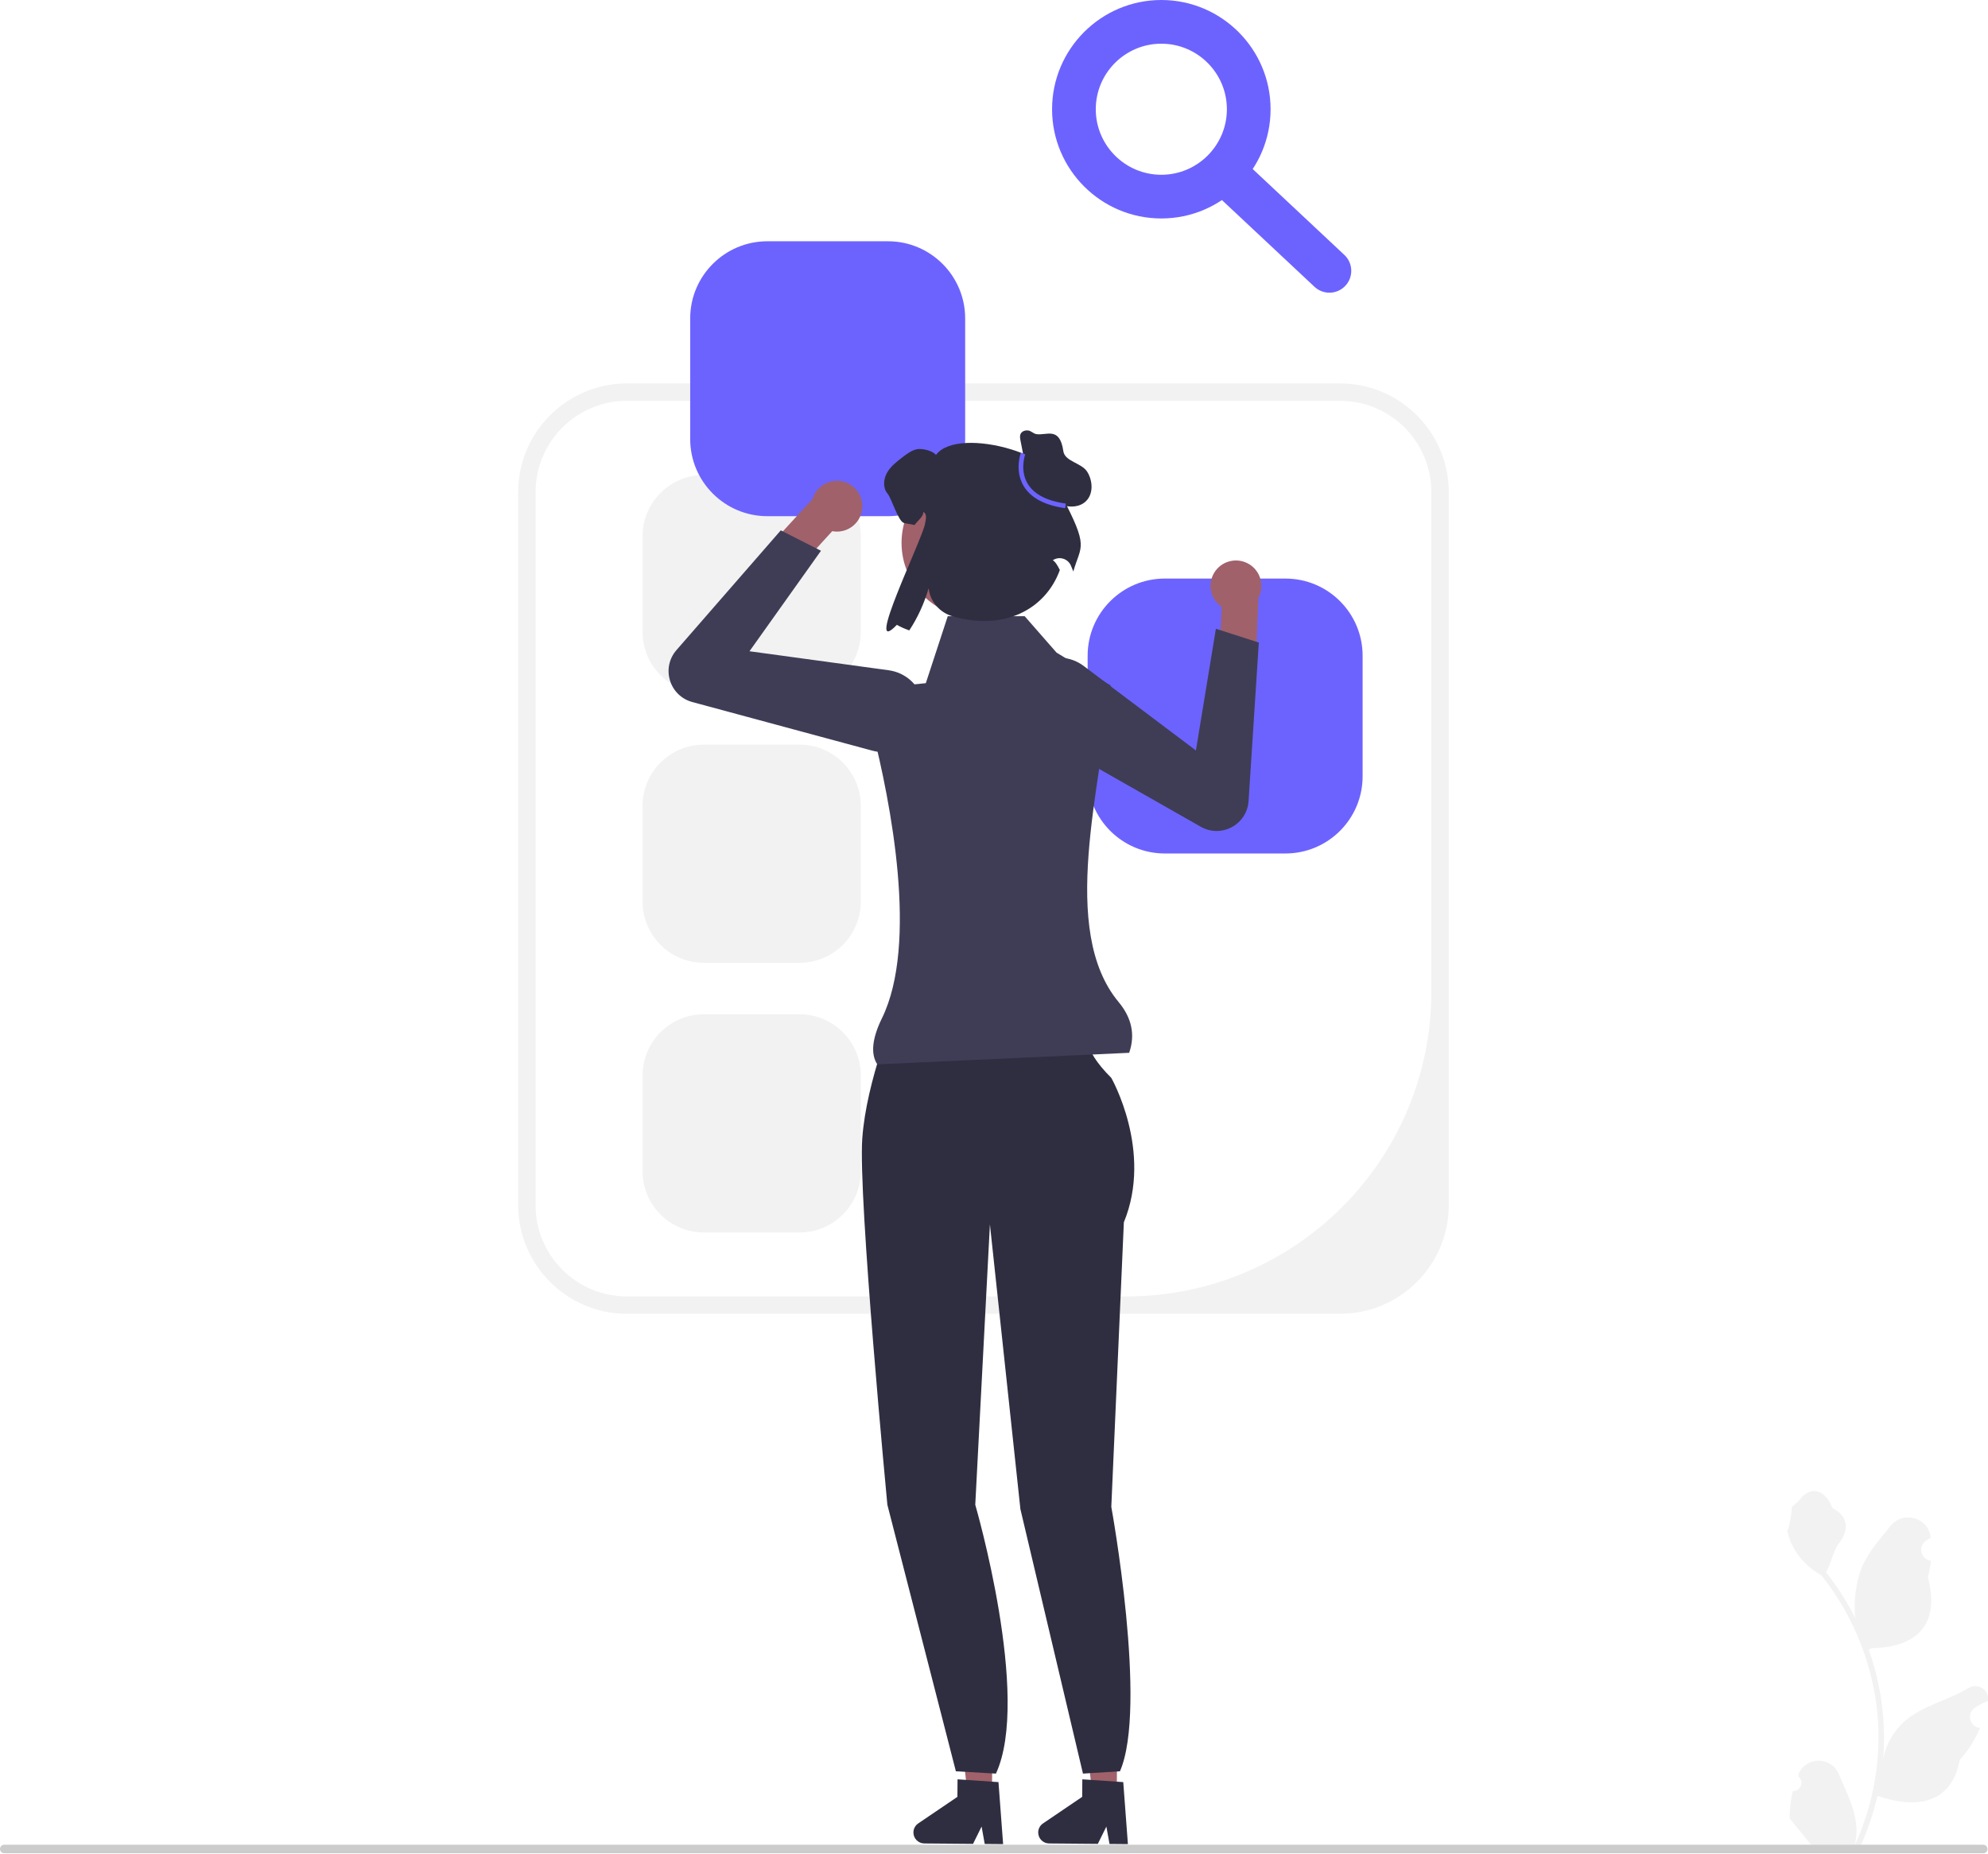
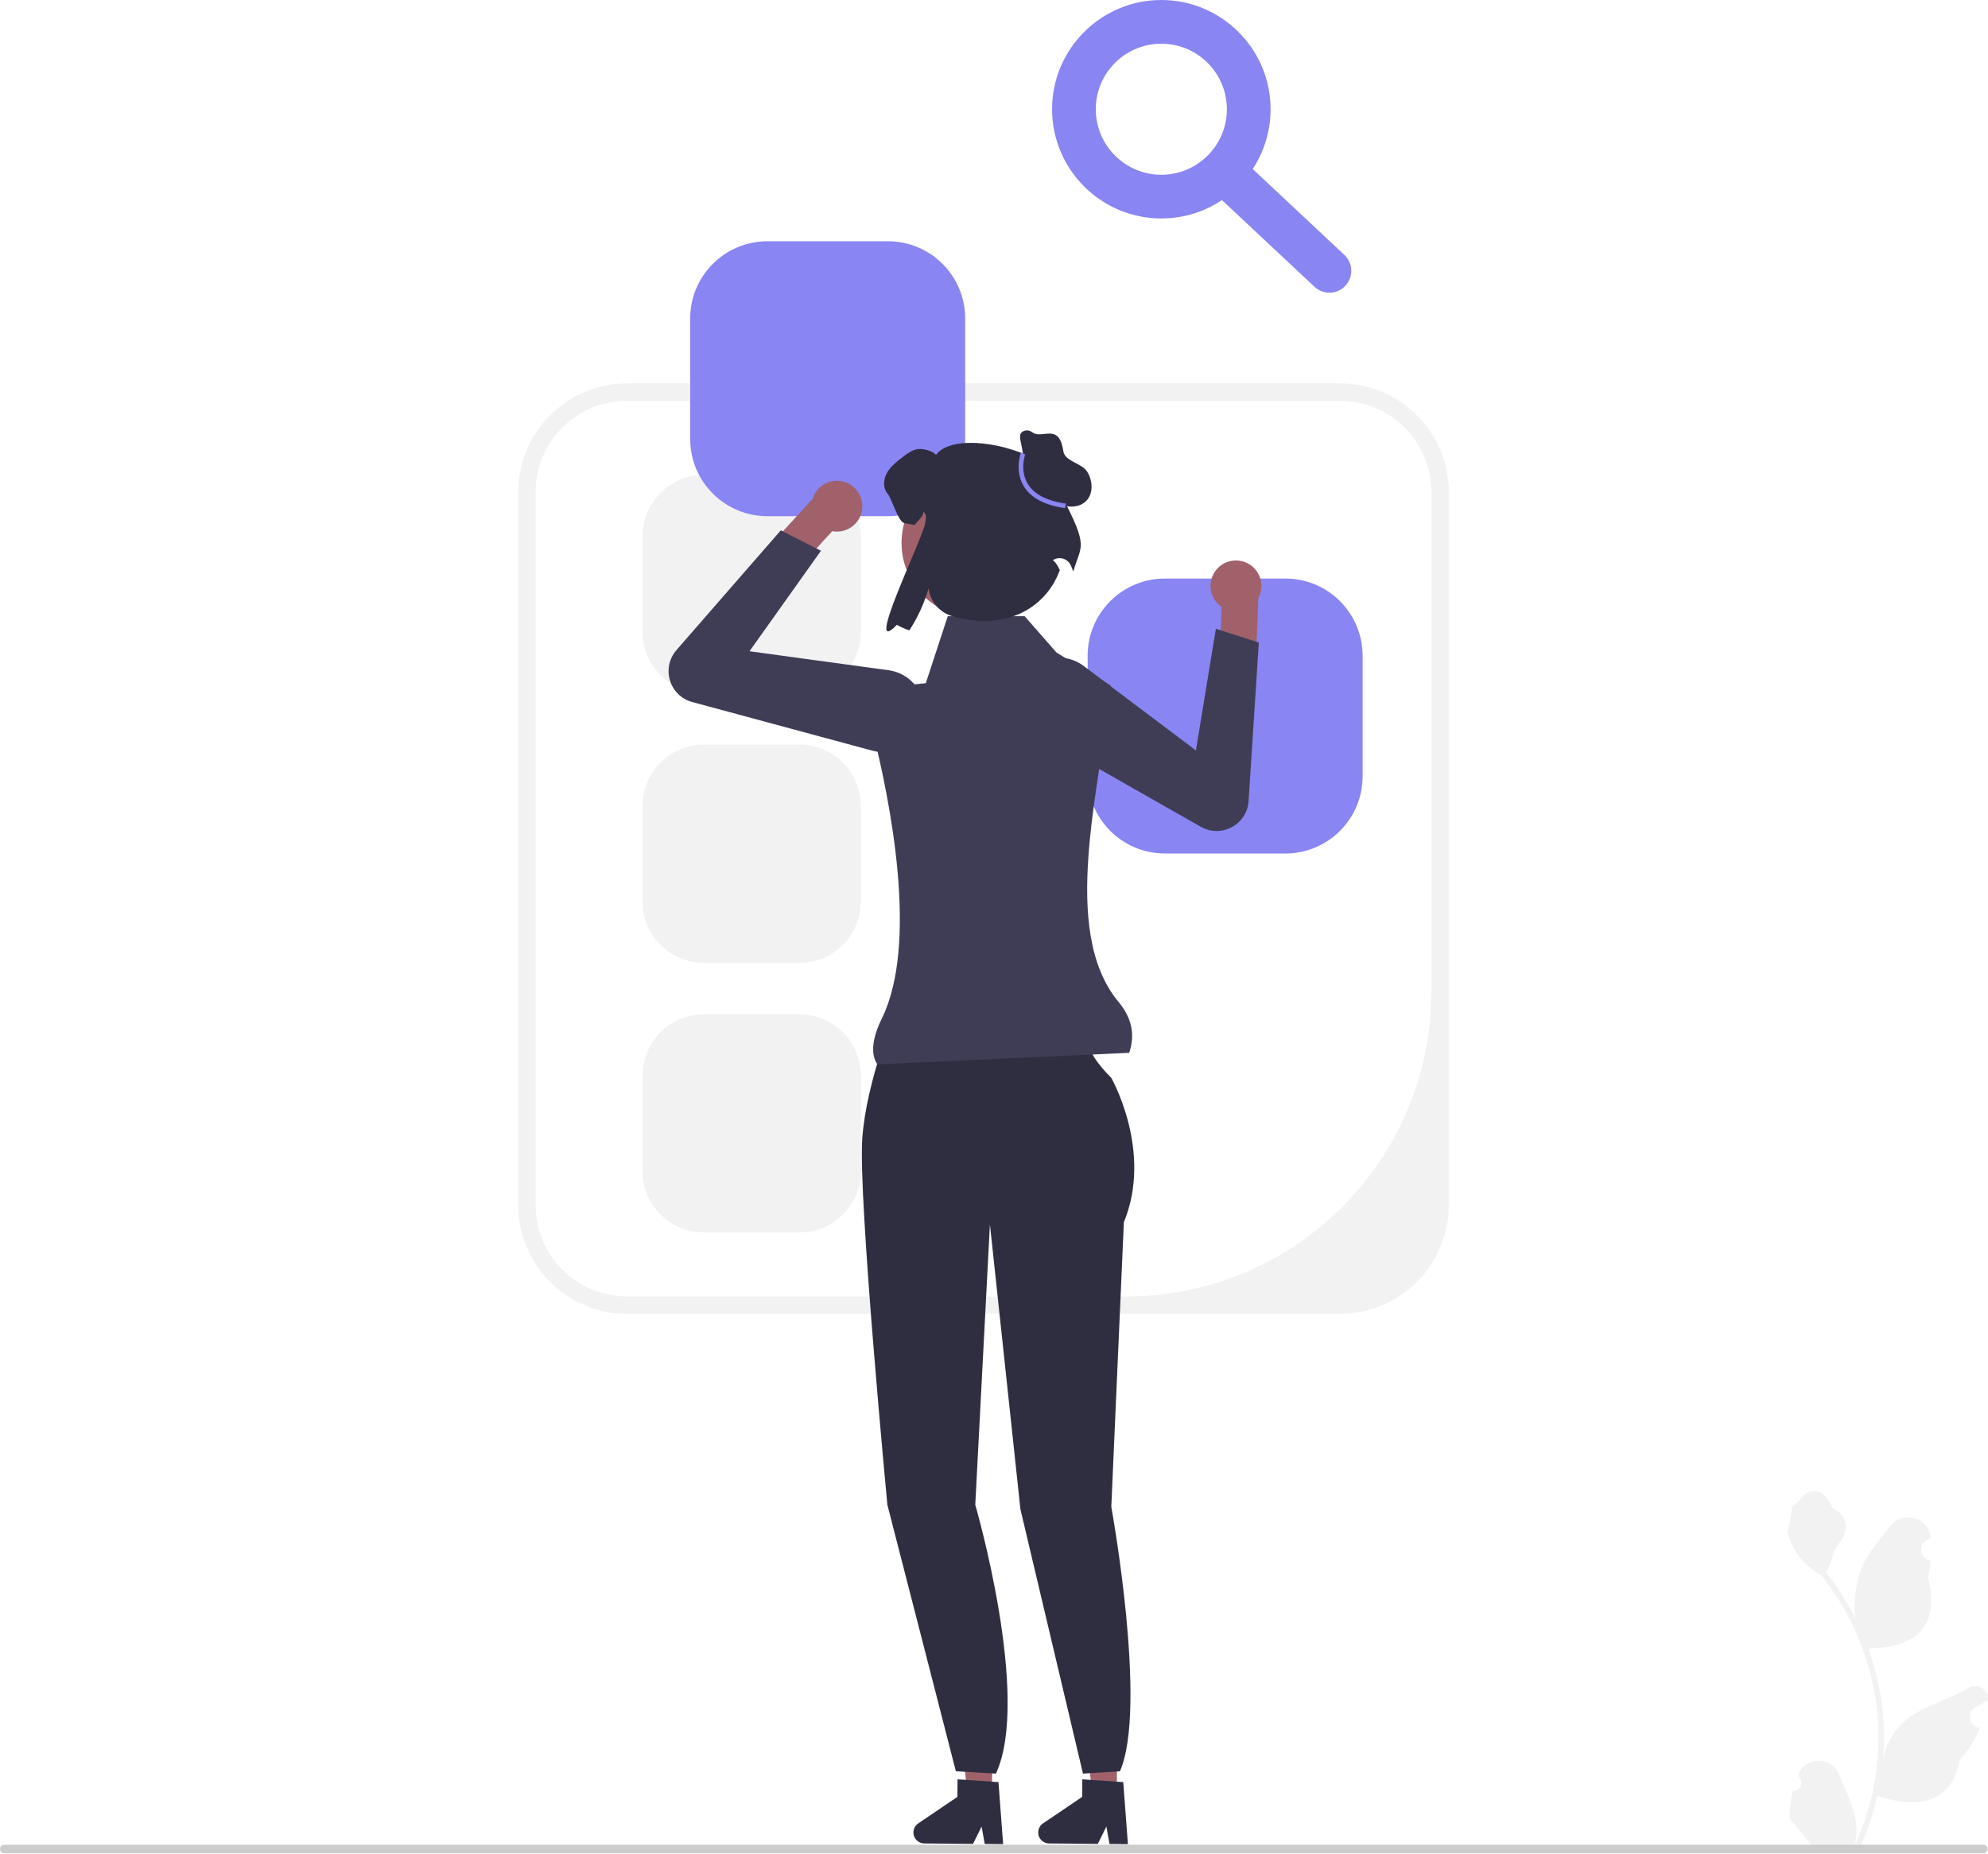
<svg xmlns="http://www.w3.org/2000/svg" width="552.81" height="515.459" viewBox="0 0 552.81 515.459">
  <path d="M372.633,365.415H174.325c-16.669,0-30.23-13.561-30.23-30.23V136.877c0-16.669,13.561-30.23,30.23-30.23h198.308c16.669,0,30.23,13.561,30.23,30.23v198.308c0,16.669-13.561,30.23-30.23,30.23ZM174.325,111.484c-14.024,0-25.393,11.369-25.393,25.393v198.308c0,14.024,11.369,25.393,25.393,25.393h138.91c46.829,0,84.791-37.962,84.791-84.791V136.877c0-14.024-11.369-25.393-25.393-25.393H174.325Z" fill="#f2f2f2" />
  <path d="M195.704,132.106c-9.386,0-17.021,7.635-17.021,17.021v26.642c0,9.386,7.635,17.021,17.021,17.021h26.642c9.386,0,17.021-7.635,17.021-17.021v-26.642c0-9.386-7.635-17.021-17.021-17.021h-26.642Z" fill="#f2f2f2" />
  <path d="M195.704,207.106c-9.386,0-17.021,7.635-17.021,17.021v26.642c0,9.386,7.635,17.021,17.021,17.021h26.642c9.386,0,17.021-7.635,17.021-17.021v-26.642c0-9.386-7.635-17.021-17.021-17.021h-26.642Z" fill="#f2f2f2" />
  <path d="M195.704,282.106c-9.386,0-17.021,7.635-17.021,17.021v26.642c0,9.386,7.635,17.021,17.021,17.021h26.642c9.386,0,17.021-7.635,17.021-17.021v-26.642c0-9.386-7.635-17.021-17.021-17.021h-26.642Z" fill="#f2f2f2" />
  <g>
-     <path d="M213.371,67.106c-11.826,0-21.447,9.621-21.447,21.447v33.569c0,11.826,9.621,21.447,21.447,21.447h33.569c11.826,0,21.447-9.621,21.447-21.447v-33.569c0-11.826-9.621-21.447-21.447-21.447h-33.569Z" fill="#6c63ff" />
-     <path d="M323.89,160.919c-11.826,0-21.447,9.621-21.447,21.447v33.569c0,11.826,9.621,21.447,21.447,21.447h33.569c11.826,0,21.447-9.621,21.447-21.447v-33.569c0-11.826-9.621-21.447-21.447-21.447h-33.569Z" fill="#6c63ff" />
+     <path d="M213.371,67.106c-11.826,0-21.447,9.621-21.447,21.447v33.569c0,11.826,9.621,21.447,21.447,21.447h33.569c11.826,0,21.447-9.621,21.447-21.447v-33.569c0-11.826-9.621-21.447-21.447-21.447h-33.569Z" fill="#8985f2" />
+     <path d="M323.89,160.919c-11.826,0-21.447,9.621-21.447,21.447v33.569c0,11.826,9.621,21.447,21.447,21.447h33.569c11.826,0,21.447-9.621,21.447-21.447v-33.569c0-11.826-9.621-21.447-21.447-21.447h-33.569Z" fill="#8985f2" />
    <g>
      <polygon points="275.842 498.808 269.023 498.75 266.004 471.833 276.069 471.917 275.842 498.808" fill="#a0616a" />
      <path d="M253.998,509.652c-.015,1.679,1.338,3.06,3.023,3.076l13.559,.113,2.374-4.811,.872,4.836,5.116,.046-1.292-17.248-1.78-.118-7.26-.5-2.342-.157-.041,4.88-10.892,7.388c-.829,.563-1.328,1.495-1.336,2.496Z" fill="#2f2e41" />
    </g>
    <g>
      <polygon points="310.54 498.808 303.72 498.75 300.702 471.833 310.767 471.917 310.54 498.808" fill="#a0616a" />
      <path d="M288.696,509.652c-.015,1.679,1.338,3.06,3.023,3.076l13.559,.113,2.374-4.811,.872,4.836,5.116,.046-1.292-17.248-1.78-.118-7.26-.5-2.342-.157-.041,4.88-10.892,7.388c-.829,.563-1.328,1.495-1.336,2.496Z" fill="#2f2e41" />
    </g>
    <path d="M249.081,281.178l27.643,.873,26.189,5.82s-2.619,3.201,6.111,11.93c0,0,11.639,20.369,3.492,40.156l-3.492,79.148s10.181,55.794,2.402,73.551l-10.281,.643-17.396-73.55-8.479-79.209-4.074,77.984s15.585,53.527,5.744,74.776l-11.135-.643-19.052-74.133s-8.148-85.549-6.984-101.844c1.164-16.295,9.311-35.5,9.311-35.5Z" fill="#2f2e41" />
    <g>
      <path d="M341.914,156.113c-3.779,.978-6.049,4.835-5.071,8.614,.448,1.732,1.505,3.14,2.877,4.071l-0,.01-.536,12.985,9.937,4.598,.793-19.981-.069,.002c.862-1.535,1.159-3.389,.683-5.228-.978-3.779-4.835-6.049-8.614-5.071Z" fill="#a0616a" />
      <path d="M286.378,202.455c-2.087-2.069-3.298-4.874-3.344-7.925-.061-4.092,1.99-7.807,5.486-9.935,4.026-2.452,9.06-2.204,12.825,.631l31.203,23.494,5.56-33.844,11.937,3.843-2.848,44.07c-.199,3.083-1.942,5.798-4.661,7.264-2.719,1.466-5.945,1.429-8.63-.098l-45.093-25.655c-.906-.515-1.722-1.137-2.435-1.844Z" fill="#3f3d56" />
    </g>
    <g>
      <path d="M238.799,137.182c1.995,3.355,.892,7.693-2.464,9.687-1.538,.914-3.28,1.171-4.91,.865l-.007,.007-8.761,9.599-10.294-3.73,13.505-14.748,.048,.05c.469-1.697,1.563-3.223,3.196-4.194,3.355-1.995,7.693-.892,9.687,2.464Z" fill="#a0616a" />
      <path d="M242.584,208.787l-50.085-13.529c-2.982-.806-5.299-3.051-6.198-6.006-.899-2.955-.224-6.111,1.805-8.44l29.005-33.301,11.182,5.675-19.88,27.949,38.699,5.285c4.67,.638,8.419,4.006,9.552,8.581,.984,3.973-.175,8.054-3.099,10.918-2.18,2.134-5.015,3.274-7.954,3.274-1.004,0-2.021-.133-3.027-.405Z" fill="#3f3d56" />
    </g>
    <path d="M313.989,292.822l-70.038,3.213c-1.924-2.921-1.403-7.313,1.291-12.814,10.171-20.767,2.447-60.055-2.75-80.512-1.458-5.74,2.456-11.446,8.349-12.035l6.604-.66,6.104-18.634h21.379l8.869,10.133,15.052,9.144c-2.74,28.221-14.414,68.071,2.217,88.055,3.637,4.371,4.669,9.097,2.923,14.111Z" fill="#3f3d56" />
    <circle cx="271.519" cy="150.987" r="20.824" fill="#a0616a" />
    <path d="M295.082,137.658c2.897-10.563-28.679-19.621-34.815-11.114-.853-1.209-4.007-1.944-5.453-1.573-1.447,.371-2.664,1.298-3.851,2.196-1.632,1.254-3.324,2.552-4.326,4.355-1.009,1.796-1.165,4.244,.193,5.802,1.076,1.239,2.966,7.823,4.584,8.15,1.128,.23,2.077,.415,2.894,.549,.727-1.061,2.581-2.394,2.448-3.677,1.098,.727,.697,2.006,.476,3.314-.737,4.354-17.346,38.055-7.833,28.124,.942,.556,2.107,1.076,3.45,1.551,2.278-3.435,4.147-7.486,5.379-11.723l.009,.078c.424,3.682,3.115,6.703,6.674,7.734,14.279,4.137,25.83-1.933,29.803-12.88-1.455-2.953-2.088-2.632-1.958-2.72,1.816-1.224,4.311-.423,5.092,1.622,.23,.603,.439,1.118,.62,1.506,2.07-7.405,4.532-6.336-3.385-21.294Z" fill="#2f2e41" />
    <path d="M285.231,129.994l-1.459-7.457c-.123-.627-.239-1.307,.044-1.88,.363-.736,1.297-1.041,2.109-.924,.812,.117,1.42,.859,2.228,1.002,2.81,.497,6.524-2.279,7.531,4.742,.42,2.927,5.091,3.237,6.651,5.749,1.56,2.512,1.751,6.139-.377,8.191-1.7,1.639-4.431,1.828-6.639,.991-2.208-.837-3.981-2.529-5.529-4.312s-2.95-3.714-4.736-5.259" fill="#2f2e41" />
-     <path d="M296.195,141.336c-5.698-.796-9.582-2.868-11.544-6.159-2.568-4.307-.848-9.05-.773-9.25l1.204,.448c-.016,.044-1.576,4.385,.68,8.156,1.755,2.933,5.325,4.795,10.611,5.533l-.178,1.273Z" fill="#6c63ff" />
+     <path d="M296.195,141.336c-5.698-.796-9.582-2.868-11.544-6.159-2.568-4.307-.848-9.05-.773-9.25l1.204,.448c-.016,.044-1.576,4.385,.68,8.156,1.755,2.933,5.325,4.795,10.611,5.533l-.178,1.273Z" fill="#8985f2" />
  </g>
-   <path d="M322.934,60.762c-16.751,0-30.381-13.63-30.381-30.381S306.183,0,322.934,0s30.381,13.63,30.381,30.381-13.63,30.381-30.381,30.381Zm0-48.61c-10.052,0-18.229,8.177-18.229,18.229s8.177,18.229,18.229,18.229,18.229-8.177,18.229-18.229-8.177-18.229-18.229-18.229Z" fill="#6c63ff" />
-   <path d="M369.677,81.409c-1.489,0-2.982-.543-4.154-1.644l-28.515-26.723c-2.451-2.293-2.575-6.139-.279-8.586,2.29-2.457,6.136-2.578,8.586-.279l28.515,26.723c2.451,2.293,2.575,6.139,.279,8.586-1.196,1.279-2.813,1.923-4.433,1.923Z" fill="#6c63ff" />
+   <path d="M322.934,60.762c-16.751,0-30.381-13.63-30.381-30.381S306.183,0,322.934,0s30.381,13.63,30.381,30.381-13.63,30.381-30.381,30.381Zm0-48.61c-10.052,0-18.229,8.177-18.229,18.229s8.177,18.229,18.229,18.229,18.229-8.177,18.229-18.229-8.177-18.229-18.229-18.229Z" fill="#8985f2" />
+   <path d="M369.677,81.409c-1.489,0-2.982-.543-4.154-1.644l-28.515-26.723c-2.451-2.293-2.575-6.139-.279-8.586,2.29-2.457,6.136-2.578,8.586-.279l28.515,26.723c2.451,2.293,2.575,6.139,.279,8.586-1.196,1.279-2.813,1.923-4.433,1.923Z" fill="#8985f2" />
  <g>
    <path d="M498.551,498.126c2.066,.129,3.208-2.437,1.645-3.933l-.155-.618c.02-.05,.041-.099,.062-.148,2.089-4.982,9.17-4.947,11.241,.042,1.839,4.428,4.179,8.864,4.756,13.546,.258,2.067,.142,4.172-.316,6.2,4.308-9.411,6.575-19.687,6.575-30.021,0-2.597-.142-5.193-.433-7.783-.239-2.119-.568-4.224-.995-6.31-2.306-11.277-7.299-22.018-14.5-30.99-3.462-1.892-6.349-4.851-8.093-8.397-.626-1.279-1.117-2.655-1.35-4.056,.394,.052,1.486-5.949,1.188-6.317,.549-.833,1.532-1.247,2.131-2.06,2.982-4.043,7.091-3.337,9.236,2.157,4.582,2.313,4.627,6.148,1.815,9.837-1.789,2.347-2.035,5.522-3.604,8.035,.162,.207,.329,.407,.491,.614,2.961,3.798,5.522,7.88,7.681,12.169-.61-4.766,.291-10.508,1.826-14.21,1.748-4.217,5.025-7.769,7.91-11.415,3.466-4.379,10.573-2.468,11.184,3.083,.006,.054,.012,.107,.017,.161-.429,.242-.848,.499-1.259,.77-2.339,1.547-1.531,5.174,1.241,5.602l.063,.01c-.155,1.544-.42,3.074-.807,4.579,3.702,14.316-4.29,19.53-15.701,19.764-.252,.129-.497,.258-.749,.381,1.156,3.255,2.08,6.594,2.764,9.979,.614,2.99,1.04,6.013,1.279,9.049,.297,3.83,.271,7.68-.052,11.503l.019-.136c.82-4.211,3.107-8.145,6.427-10.87,4.946-4.063,11.933-5.559,17.268-8.824,2.568-1.572,5.859,.459,5.411,3.437l-.022,.143c-.794,.323-1.569,.698-2.319,1.117-.429,.242-.848,.499-1.259,.77-2.339,1.547-1.531,5.174,1.241,5.602l.063,.01c.045,.006,.084,.013,.129,.019-1.363,3.236-3.262,6.239-5.639,8.829-2.315,12.497-12.256,13.683-22.89,10.044h-.006c-1.163,5.064-2.861,10.011-5.044,14.726h-18.02c-.065-.2-.123-.407-.181-.607,1.666,.103,3.346,.006,4.986-.297-1.337-1.641-2.674-3.294-4.011-4.935-.032-.032-.058-.065-.084-.097-.678-.84-1.363-1.673-2.041-2.512l-0-.001c-.042-2.578,.267-5.147,.879-7.64l.001-0Z" fill="#f2f2f2" />
    <path d="M0,514.269c0,.66,.53,1.19,1.19,1.19H551.48c.66,0,1.19-.53,1.19-1.19,0-.66-.53-1.19-1.19-1.19H1.19c-.66,0-1.19,.53-1.19,1.19Z" fill="#ccc" />
  </g>
</svg>
